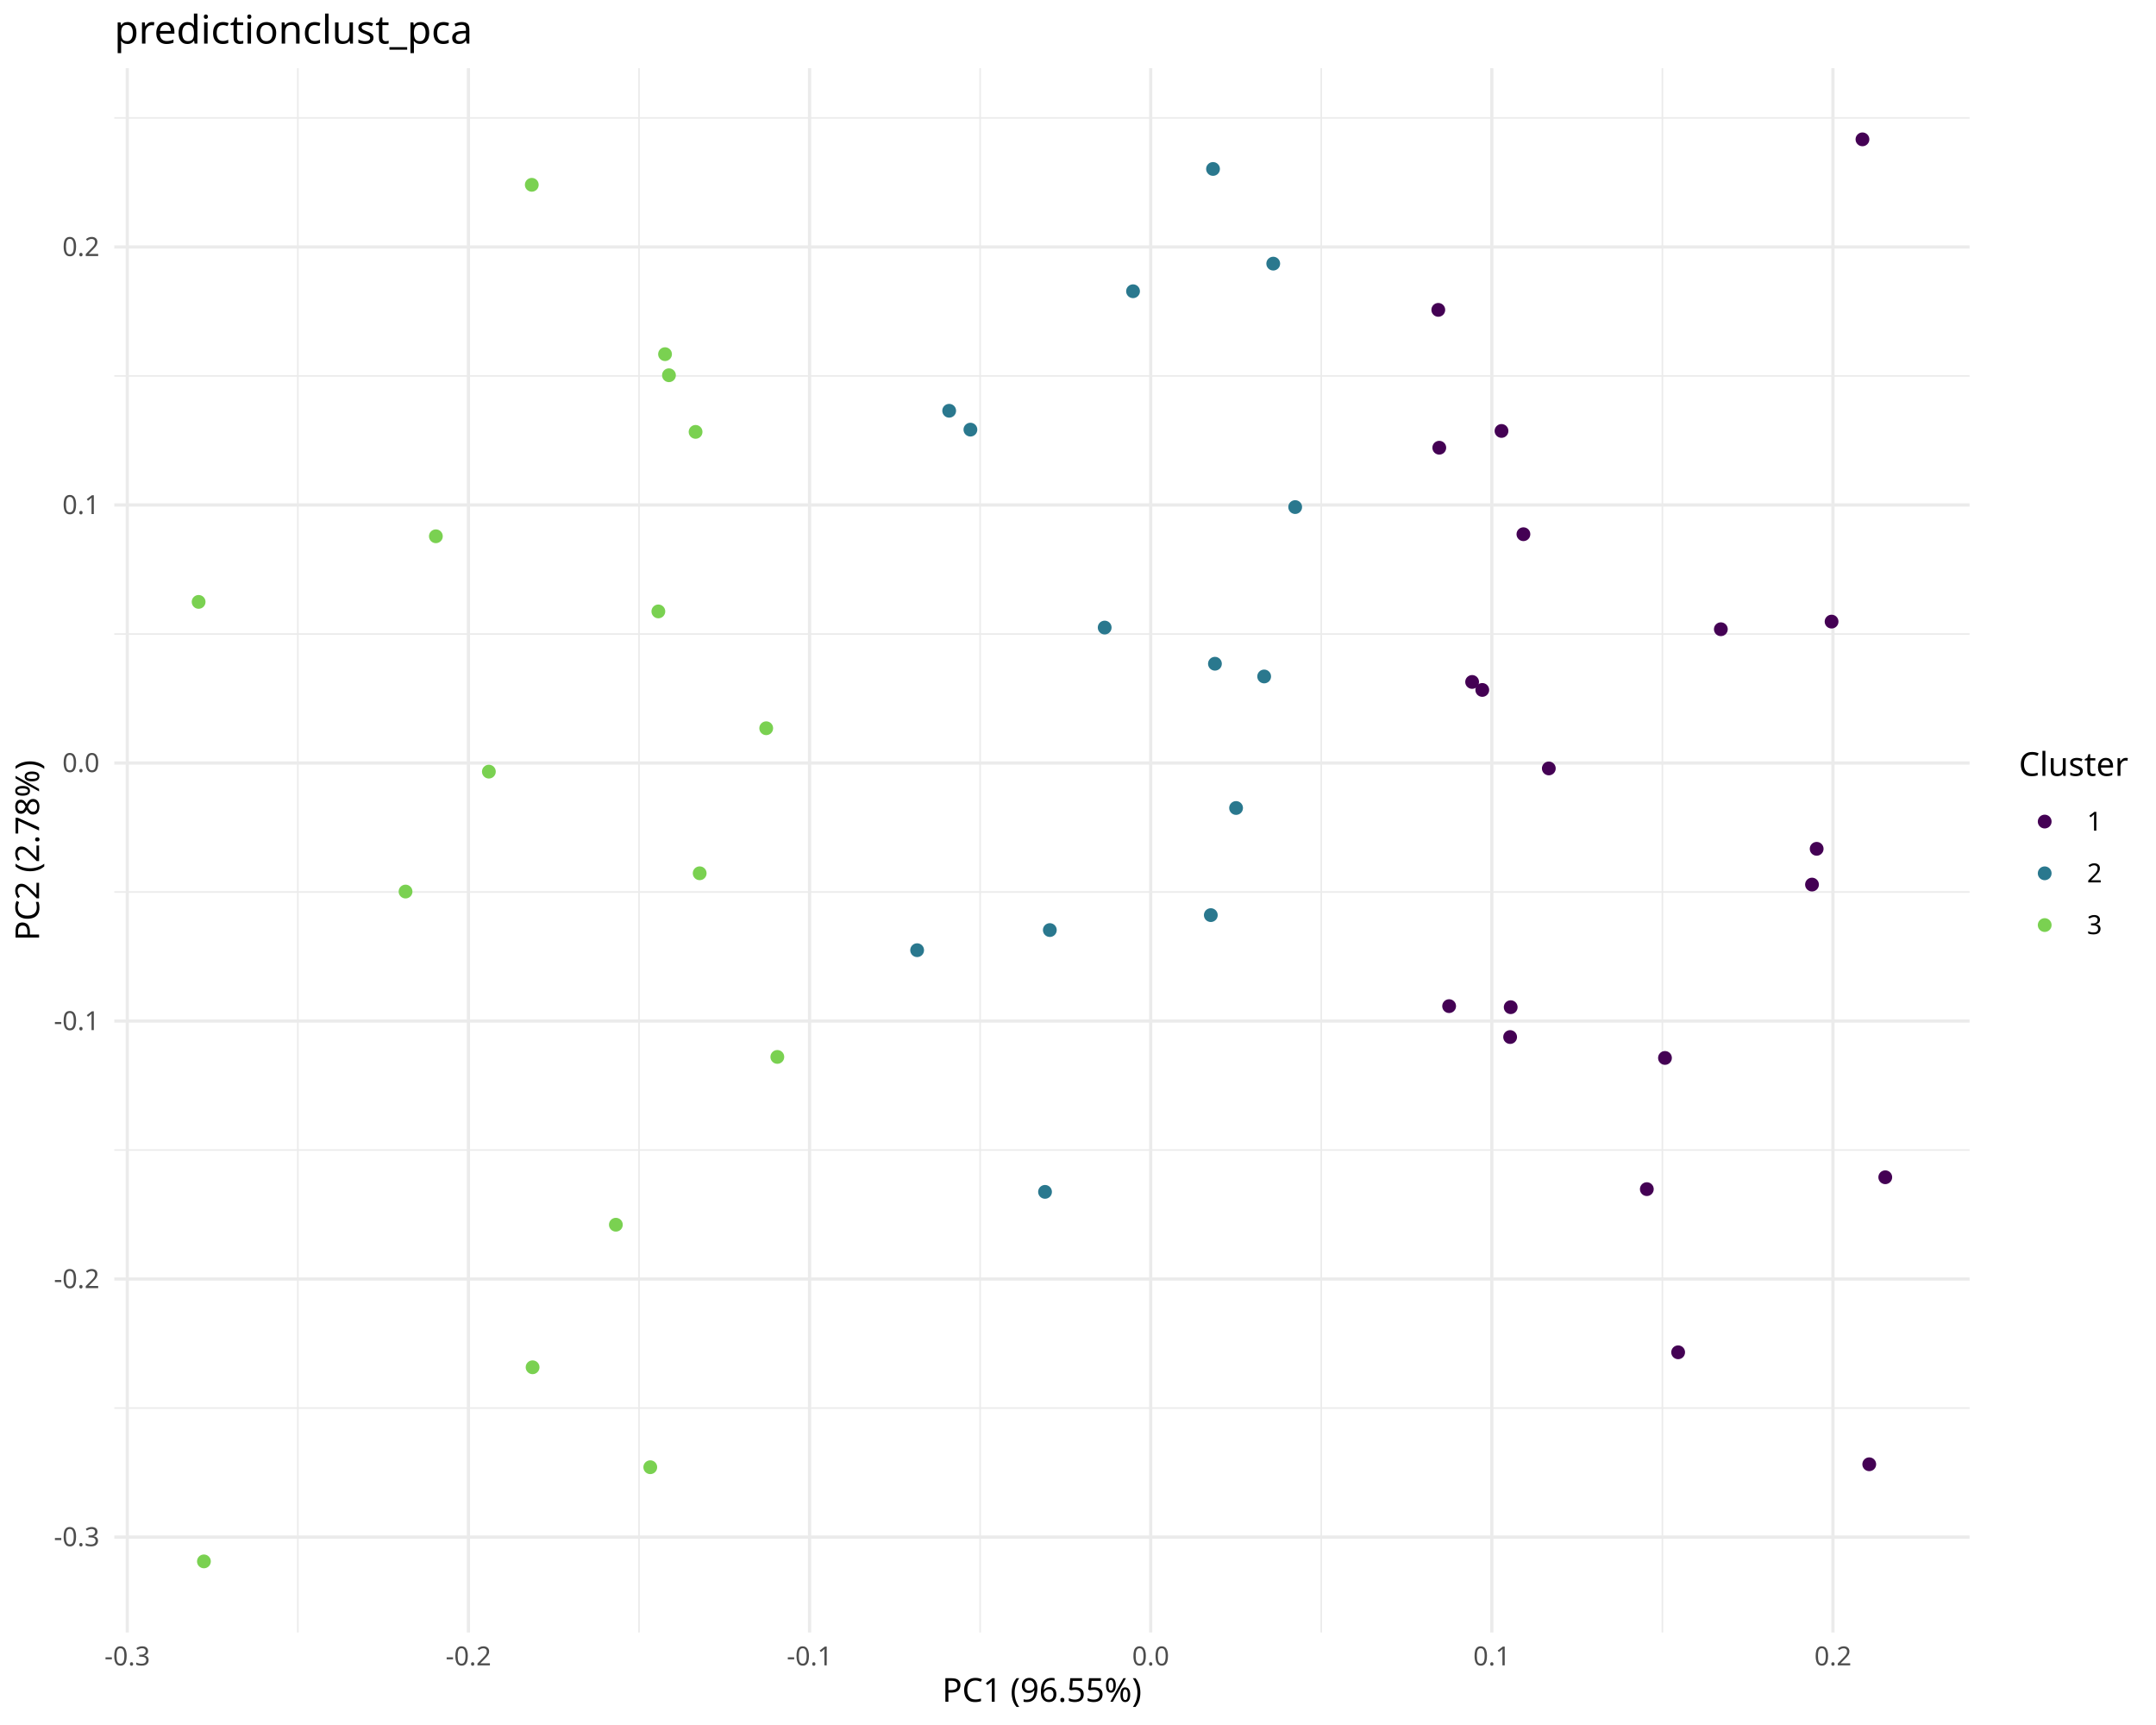
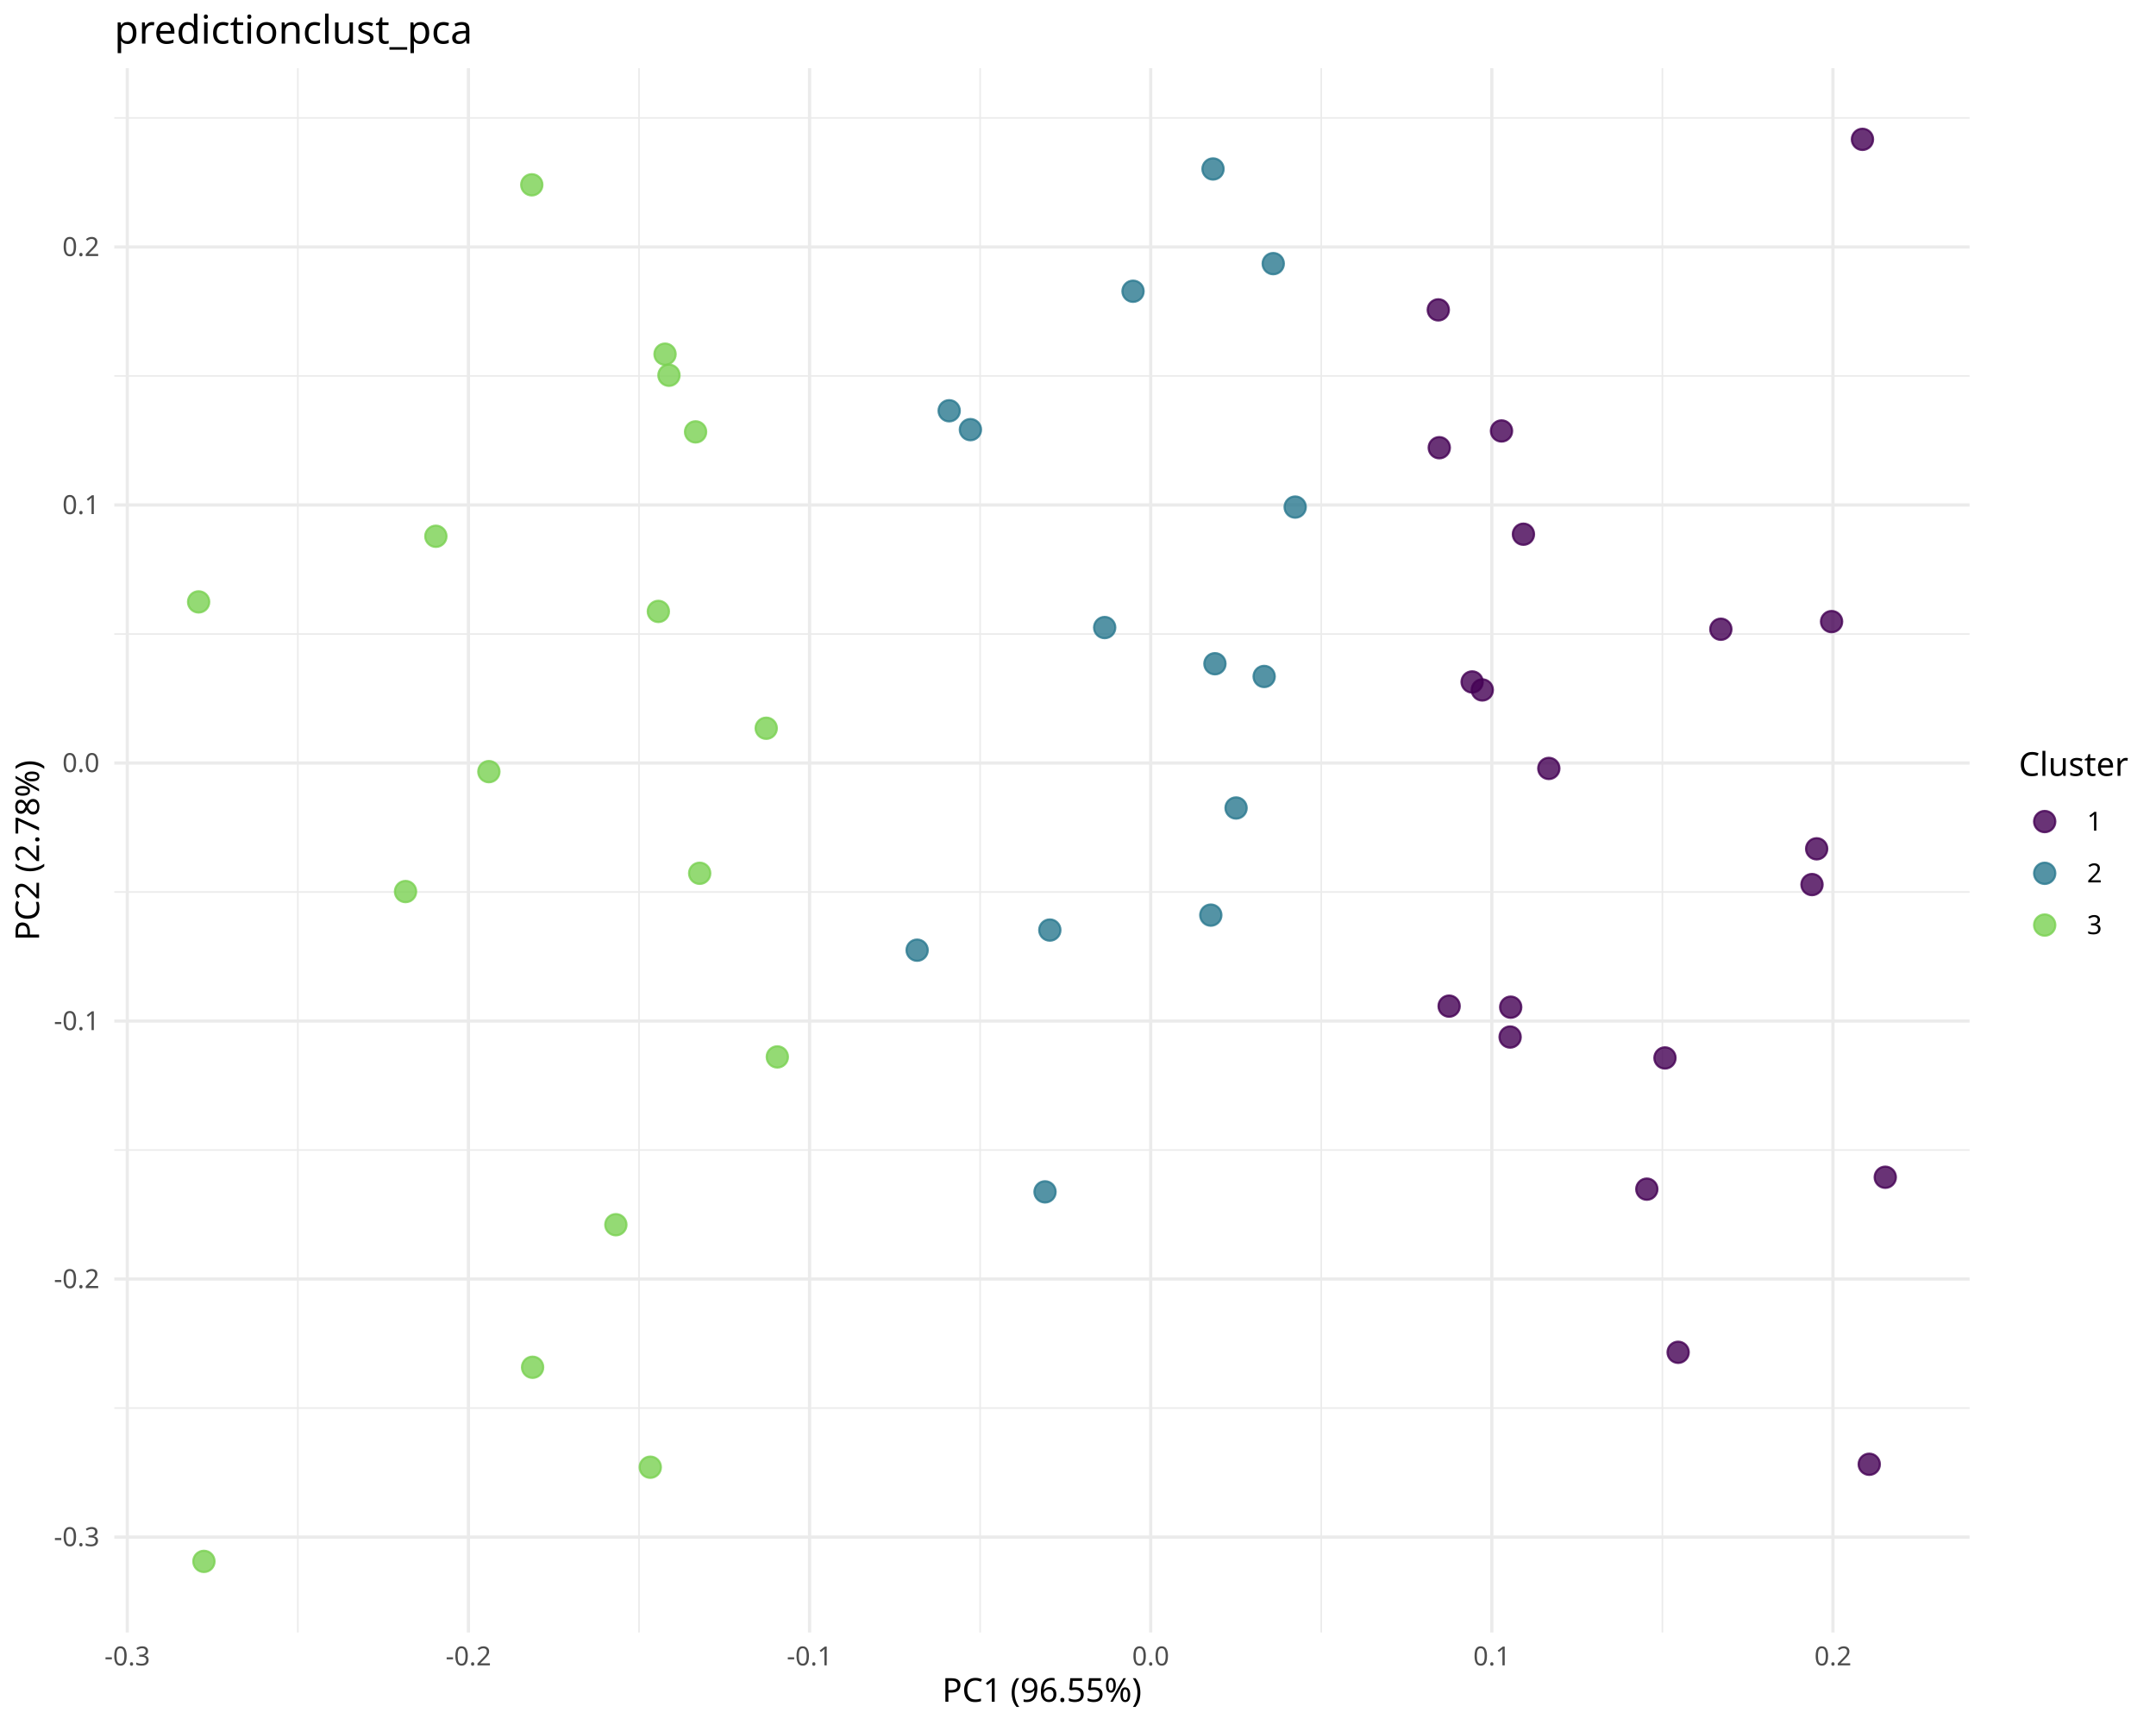
<svg xmlns="http://www.w3.org/2000/svg" class="svglite" data-engine-version="2.0" width="720.00pt" height="576.00pt" viewBox="0 0 720.00 576.00">
  <defs>
    <style type="text/css">
    .svglite line, .svglite polyline, .svglite polygon, .svglite path, .svglite rect, .svglite circle {
      fill: none;
      stroke: #000000;
      stroke-linecap: round;
      stroke-linejoin: round;
      stroke-miterlimit: 10.00;
    }
  </style>
  </defs>
  <rect width="100%" height="100%" style="stroke: none; fill: #FFFFFF;" />
  <defs>
    <clipPath id="cpMC4wMHw3MjAuMDB8MC4wMHw1NzYuMDA=">
      <rect x="0.00" y="0.00" width="720.00" height="576.00" />
    </clipPath>
  </defs>
  <g clip-path="url(#cpMC4wMHw3MjAuMDB8MC4wMHw1NzYuMDA=)">
</g>
  <defs>
    <clipPath id="cpMzguMTd8NjU3Ljc1fDIyLjc4fDU0NS4xMQ==">
      <rect x="38.17" y="22.78" width="619.59" height="522.33" />
    </clipPath>
  </defs>
  <g clip-path="url(#cpMzguMTd8NjU3Ljc1fDIyLjc4fDU0NS4xMQ==)">
    <polyline points="38.17,470.17 657.75,470.17 " style="stroke-width: 0.53; stroke: #EBEBEB; stroke-linecap: butt;" />
    <polyline points="38.17,384.01 657.75,384.01 " style="stroke-width: 0.53; stroke: #EBEBEB; stroke-linecap: butt;" />
    <polyline points="38.17,297.85 657.75,297.85 " style="stroke-width: 0.53; stroke: #EBEBEB; stroke-linecap: butt;" />
    <polyline points="38.17,211.70 657.75,211.70 " style="stroke-width: 0.53; stroke: #EBEBEB; stroke-linecap: butt;" />
    <polyline points="38.17,125.54 657.75,125.54 " style="stroke-width: 0.53; stroke: #EBEBEB; stroke-linecap: butt;" />
    <polyline points="38.17,39.38 657.75,39.38 " style="stroke-width: 0.53; stroke: #EBEBEB; stroke-linecap: butt;" />
    <polyline points="99.47,545.11 99.47,22.78 " style="stroke-width: 0.53; stroke: #EBEBEB; stroke-linecap: butt;" />
    <polyline points="213.40,545.11 213.40,22.78 " style="stroke-width: 0.53; stroke: #EBEBEB; stroke-linecap: butt;" />
    <polyline points="327.32,545.11 327.32,22.78 " style="stroke-width: 0.53; stroke: #EBEBEB; stroke-linecap: butt;" />
    <polyline points="441.24,545.11 441.24,22.78 " style="stroke-width: 0.53; stroke: #EBEBEB; stroke-linecap: butt;" />
    <polyline points="555.16,545.11 555.16,22.78 " style="stroke-width: 0.53; stroke: #EBEBEB; stroke-linecap: butt;" />
    <polyline points="38.17,513.25 657.75,513.25 " style="stroke-width: 1.07; stroke: #EBEBEB; stroke-linecap: butt;" />
    <polyline points="38.17,427.09 657.75,427.09 " style="stroke-width: 1.07; stroke: #EBEBEB; stroke-linecap: butt;" />
    <polyline points="38.17,340.93 657.75,340.93 " style="stroke-width: 1.07; stroke: #EBEBEB; stroke-linecap: butt;" />
    <polyline points="38.17,254.78 657.75,254.78 " style="stroke-width: 1.07; stroke: #EBEBEB; stroke-linecap: butt;" />
    <polyline points="38.17,168.62 657.75,168.62 " style="stroke-width: 1.07; stroke: #EBEBEB; stroke-linecap: butt;" />
    <polyline points="38.17,82.46 657.75,82.46 " style="stroke-width: 1.07; stroke: #EBEBEB; stroke-linecap: butt;" />
    <polyline points="42.51,545.11 42.51,22.78 " style="stroke-width: 1.07; stroke: #EBEBEB; stroke-linecap: butt;" />
    <polyline points="156.43,545.11 156.43,22.78 " style="stroke-width: 1.07; stroke: #EBEBEB; stroke-linecap: butt;" />
    <polyline points="270.36,545.11 270.36,22.78 " style="stroke-width: 1.07; stroke: #EBEBEB; stroke-linecap: butt;" />
    <polyline points="384.28,545.11 384.28,22.78 " style="stroke-width: 1.07; stroke: #EBEBEB; stroke-linecap: butt;" />
    <polyline points="498.20,545.11 498.20,22.78 " style="stroke-width: 1.07; stroke: #EBEBEB; stroke-linecap: butt;" />
    <polyline points="612.12,545.11 612.12,22.78 " style="stroke-width: 1.07; stroke: #EBEBEB; stroke-linecap: butt;" />
-     <circle cx="259.59" cy="352.92" r="1.95" style="stroke-width: 0.71; stroke: #7AD151; fill: #7AD151;" />
-     <circle cx="205.67" cy="408.95" r="1.95" style="stroke-width: 0.71; stroke: #7AD151; fill: #7AD151;" />
-     <circle cx="145.56" cy="179.07" r="1.95" style="stroke-width: 0.71; stroke: #7AD151; fill: #7AD151;" />
-     <circle cx="348.99" cy="397.98" r="1.95" style="stroke-width: 0.71; stroke: #2A788E; fill: #2A788E;" />
-     <circle cx="177.59" cy="61.71" r="1.95" style="stroke-width: 0.71; stroke: #7AD151; fill: #7AD151;" />
-     <circle cx="316.98" cy="137.16" r="1.95" style="stroke-width: 0.71; stroke: #2A788E; fill: #2A788E;" />
-     <circle cx="501.43" cy="143.90" r="1.95" style="stroke-width: 0.71; stroke: #440154; fill: #440154;" />
-     <circle cx="255.88" cy="243.17" r="1.95" style="stroke-width: 0.71; stroke: #7AD151; fill: #7AD151;" />
-     <circle cx="66.33" cy="200.98" r="1.95" style="stroke-width: 0.71; stroke: #7AD151; fill: #7AD151;" />
-     <circle cx="306.28" cy="317.28" r="1.95" style="stroke-width: 0.71; stroke: #2A788E; fill: #2A788E;" />
-     <circle cx="621.97" cy="46.53" r="1.95" style="stroke-width: 0.71; stroke: #440154; fill: #440154;" />
-     <circle cx="483.94" cy="335.96" r="1.95" style="stroke-width: 0.71; stroke: #440154; fill: #440154;" />
-     <circle cx="232.29" cy="144.21" r="1.95" style="stroke-width: 0.71; stroke: #7AD151; fill: #7AD151;" />
-     <circle cx="495.01" cy="230.38" r="1.95" style="stroke-width: 0.71; stroke: #440154; fill: #440154;" />
-     <circle cx="606.68" cy="283.43" r="1.95" style="stroke-width: 0.71; stroke: #440154; fill: #440154;" />
-     <circle cx="491.62" cy="227.71" r="1.95" style="stroke-width: 0.71; stroke: #440154; fill: #440154;" />
-     <circle cx="504.31" cy="346.28" r="1.95" style="stroke-width: 0.71; stroke: #440154; fill: #440154;" />
-     <circle cx="233.66" cy="291.60" r="1.95" style="stroke-width: 0.71; stroke: #7AD151; fill: #7AD151;" />
-     <circle cx="556.02" cy="353.26" r="1.95" style="stroke-width: 0.71; stroke: #440154; fill: #440154;" />
-     <circle cx="135.43" cy="297.70" r="1.95" style="stroke-width: 0.71; stroke: #7AD151; fill: #7AD151;" />
-     <circle cx="425.20" cy="88.03" r="1.95" style="stroke-width: 0.71; stroke: #2A788E; fill: #2A788E;" />
-     <circle cx="219.86" cy="204.16" r="1.95" style="stroke-width: 0.71; stroke: #7AD151; fill: #7AD151;" />
-     <circle cx="574.68" cy="210.11" r="1.95" style="stroke-width: 0.71; stroke: #440154; fill: #440154;" />
-     <circle cx="217.16" cy="489.92" r="1.95" style="stroke-width: 0.71; stroke: #7AD151; fill: #7AD151;" />
-     <circle cx="368.91" cy="209.55" r="1.95" style="stroke-width: 0.71; stroke: #2A788E; fill: #2A788E;" />
-     <circle cx="504.50" cy="336.31" r="1.95" style="stroke-width: 0.71; stroke: #440154; fill: #440154;" />
-     <circle cx="517.23" cy="256.59" r="1.95" style="stroke-width: 0.71; stroke: #440154; fill: #440154;" />
-     <circle cx="223.40" cy="125.30" r="1.95" style="stroke-width: 0.71; stroke: #7AD151; fill: #7AD151;" />
-     <circle cx="605.12" cy="295.37" r="1.95" style="stroke-width: 0.71; stroke: #440154; fill: #440154;" />
-     <circle cx="405.09" cy="56.42" r="1.95" style="stroke-width: 0.71; stroke: #2A788E; fill: #2A788E;" />
-     <circle cx="163.26" cy="257.66" r="1.95" style="stroke-width: 0.71; stroke: #7AD151; fill: #7AD151;" />
-     <circle cx="222.09" cy="118.26" r="1.95" style="stroke-width: 0.71; stroke: #7AD151; fill: #7AD151;" />
-     <circle cx="68.10" cy="521.37" r="1.95" style="stroke-width: 0.71; stroke: #7AD151; fill: #7AD151;" />
-     <circle cx="629.59" cy="393.10" r="1.95" style="stroke-width: 0.71; stroke: #440154; fill: #440154;" />
-     <circle cx="480.65" cy="149.50" r="1.95" style="stroke-width: 0.71; stroke: #440154; fill: #440154;" />
-     <circle cx="422.17" cy="225.88" r="1.95" style="stroke-width: 0.71; stroke: #2A788E; fill: #2A788E;" />
-     <circle cx="405.73" cy="221.63" r="1.95" style="stroke-width: 0.71; stroke: #2A788E; fill: #2A788E;" />
-     <circle cx="508.75" cy="178.38" r="1.95" style="stroke-width: 0.71; stroke: #440154; fill: #440154;" />
-     <circle cx="378.38" cy="97.25" r="1.95" style="stroke-width: 0.71; stroke: #2A788E; fill: #2A788E;" />
-     <circle cx="177.86" cy="456.55" r="1.95" style="stroke-width: 0.71; stroke: #7AD151; fill: #7AD151;" />
-     <circle cx="549.96" cy="397.07" r="1.95" style="stroke-width: 0.71; stroke: #440154; fill: #440154;" />
-     <circle cx="350.59" cy="310.56" r="1.95" style="stroke-width: 0.71; stroke: #2A788E; fill: #2A788E;" />
-     <circle cx="324.07" cy="143.46" r="1.95" style="stroke-width: 0.71; stroke: #2A788E; fill: #2A788E;" />
-     <circle cx="480.32" cy="103.47" r="1.95" style="stroke-width: 0.71; stroke: #440154; fill: #440154;" />
-     <circle cx="624.24" cy="488.94" r="1.95" style="stroke-width: 0.71; stroke: #440154; fill: #440154;" />
-     <circle cx="412.79" cy="269.80" r="1.95" style="stroke-width: 0.71; stroke: #2A788E; fill: #2A788E;" />
-     <circle cx="432.53" cy="169.32" r="1.95" style="stroke-width: 0.71; stroke: #2A788E; fill: #2A788E;" />
-     <circle cx="560.42" cy="451.55" r="1.95" style="stroke-width: 0.71; stroke: #440154; fill: #440154;" />
-     <circle cx="611.66" cy="207.56" r="1.95" style="stroke-width: 0.71; stroke: #440154; fill: #440154;" />
-     <circle cx="404.35" cy="305.57" r="1.95" style="stroke-width: 0.71; stroke: #2A788E; fill: #2A788E;" />
+     <circle cx="259.59" cy="352.92" r="3.56" style="stroke-width: 0.71; stroke: #7AD151; stroke-opacity: 0.80; fill: #7AD151; fill-opacity: 0.80;" />
+     <circle cx="205.67" cy="408.95" r="3.56" style="stroke-width: 0.71; stroke: #7AD151; stroke-opacity: 0.80; fill: #7AD151; fill-opacity: 0.80;" />
+     <circle cx="145.56" cy="179.07" r="3.56" style="stroke-width: 0.71; stroke: #7AD151; stroke-opacity: 0.80; fill: #7AD151; fill-opacity: 0.80;" />
+     <circle cx="348.99" cy="397.98" r="3.56" style="stroke-width: 0.71; stroke: #2A788E; stroke-opacity: 0.80; fill: #2A788E; fill-opacity: 0.80;" />
+     <circle cx="177.59" cy="61.71" r="3.56" style="stroke-width: 0.71; stroke: #7AD151; stroke-opacity: 0.80; fill: #7AD151; fill-opacity: 0.80;" />
+     <circle cx="316.98" cy="137.16" r="3.56" style="stroke-width: 0.71; stroke: #2A788E; stroke-opacity: 0.80; fill: #2A788E; fill-opacity: 0.80;" />
+     <circle cx="501.43" cy="143.90" r="3.56" style="stroke-width: 0.71; stroke: #440154; stroke-opacity: 0.80; fill: #440154; fill-opacity: 0.80;" />
+     <circle cx="255.88" cy="243.17" r="3.56" style="stroke-width: 0.71; stroke: #7AD151; stroke-opacity: 0.80; fill: #7AD151; fill-opacity: 0.80;" />
+     <circle cx="66.33" cy="200.98" r="3.56" style="stroke-width: 0.71; stroke: #7AD151; stroke-opacity: 0.80; fill: #7AD151; fill-opacity: 0.80;" />
+     <circle cx="306.28" cy="317.28" r="3.56" style="stroke-width: 0.71; stroke: #2A788E; stroke-opacity: 0.80; fill: #2A788E; fill-opacity: 0.80;" />
+     <circle cx="621.97" cy="46.53" r="3.56" style="stroke-width: 0.71; stroke: #440154; stroke-opacity: 0.80; fill: #440154; fill-opacity: 0.80;" />
+     <circle cx="483.94" cy="335.96" r="3.56" style="stroke-width: 0.71; stroke: #440154; stroke-opacity: 0.80; fill: #440154; fill-opacity: 0.80;" />
+     <circle cx="232.29" cy="144.21" r="3.56" style="stroke-width: 0.71; stroke: #7AD151; stroke-opacity: 0.80; fill: #7AD151; fill-opacity: 0.80;" />
+     <circle cx="495.01" cy="230.38" r="3.56" style="stroke-width: 0.71; stroke: #440154; stroke-opacity: 0.80; fill: #440154; fill-opacity: 0.80;" />
+     <circle cx="606.68" cy="283.43" r="3.56" style="stroke-width: 0.71; stroke: #440154; stroke-opacity: 0.80; fill: #440154; fill-opacity: 0.80;" />
+     <circle cx="491.62" cy="227.71" r="3.56" style="stroke-width: 0.71; stroke: #440154; stroke-opacity: 0.80; fill: #440154; fill-opacity: 0.80;" />
+     <circle cx="504.31" cy="346.28" r="3.56" style="stroke-width: 0.71; stroke: #440154; stroke-opacity: 0.80; fill: #440154; fill-opacity: 0.80;" />
+     <circle cx="233.66" cy="291.60" r="3.56" style="stroke-width: 0.71; stroke: #7AD151; stroke-opacity: 0.80; fill: #7AD151; fill-opacity: 0.80;" />
+     <circle cx="556.02" cy="353.26" r="3.56" style="stroke-width: 0.71; stroke: #440154; stroke-opacity: 0.80; fill: #440154; fill-opacity: 0.80;" />
+     <circle cx="135.43" cy="297.70" r="3.56" style="stroke-width: 0.71; stroke: #7AD151; stroke-opacity: 0.80; fill: #7AD151; fill-opacity: 0.80;" />
+     <circle cx="425.20" cy="88.03" r="3.56" style="stroke-width: 0.71; stroke: #2A788E; stroke-opacity: 0.80; fill: #2A788E; fill-opacity: 0.80;" />
+     <circle cx="219.86" cy="204.16" r="3.56" style="stroke-width: 0.71; stroke: #7AD151; stroke-opacity: 0.80; fill: #7AD151; fill-opacity: 0.80;" />
+     <circle cx="574.68" cy="210.11" r="3.56" style="stroke-width: 0.71; stroke: #440154; stroke-opacity: 0.80; fill: #440154; fill-opacity: 0.80;" />
+     <circle cx="217.16" cy="489.92" r="3.56" style="stroke-width: 0.71; stroke: #7AD151; stroke-opacity: 0.80; fill: #7AD151; fill-opacity: 0.80;" />
+     <circle cx="368.91" cy="209.55" r="3.56" style="stroke-width: 0.71; stroke: #2A788E; stroke-opacity: 0.80; fill: #2A788E; fill-opacity: 0.80;" />
+     <circle cx="504.50" cy="336.31" r="3.56" style="stroke-width: 0.71; stroke: #440154; stroke-opacity: 0.80; fill: #440154; fill-opacity: 0.80;" />
+     <circle cx="517.23" cy="256.59" r="3.56" style="stroke-width: 0.71; stroke: #440154; stroke-opacity: 0.80; fill: #440154; fill-opacity: 0.80;" />
+     <circle cx="223.40" cy="125.30" r="3.56" style="stroke-width: 0.71; stroke: #7AD151; stroke-opacity: 0.80; fill: #7AD151; fill-opacity: 0.80;" />
+     <circle cx="605.12" cy="295.37" r="3.56" style="stroke-width: 0.71; stroke: #440154; stroke-opacity: 0.80; fill: #440154; fill-opacity: 0.80;" />
+     <circle cx="405.09" cy="56.42" r="3.56" style="stroke-width: 0.71; stroke: #2A788E; stroke-opacity: 0.80; fill: #2A788E; fill-opacity: 0.80;" />
+     <circle cx="163.26" cy="257.66" r="3.56" style="stroke-width: 0.71; stroke: #7AD151; stroke-opacity: 0.80; fill: #7AD151; fill-opacity: 0.80;" />
+     <circle cx="222.09" cy="118.26" r="3.56" style="stroke-width: 0.71; stroke: #7AD151; stroke-opacity: 0.80; fill: #7AD151; fill-opacity: 0.80;" />
+     <circle cx="68.10" cy="521.37" r="3.56" style="stroke-width: 0.71; stroke: #7AD151; stroke-opacity: 0.80; fill: #7AD151; fill-opacity: 0.80;" />
+     <circle cx="629.59" cy="393.10" r="3.56" style="stroke-width: 0.71; stroke: #440154; stroke-opacity: 0.80; fill: #440154; fill-opacity: 0.80;" />
+     <circle cx="480.65" cy="149.50" r="3.56" style="stroke-width: 0.71; stroke: #440154; stroke-opacity: 0.80; fill: #440154; fill-opacity: 0.80;" />
+     <circle cx="422.17" cy="225.88" r="3.56" style="stroke-width: 0.71; stroke: #2A788E; stroke-opacity: 0.80; fill: #2A788E; fill-opacity: 0.80;" />
+     <circle cx="405.73" cy="221.63" r="3.56" style="stroke-width: 0.71; stroke: #2A788E; stroke-opacity: 0.80; fill: #2A788E; fill-opacity: 0.80;" />
+     <circle cx="508.75" cy="178.38" r="3.56" style="stroke-width: 0.71; stroke: #440154; stroke-opacity: 0.80; fill: #440154; fill-opacity: 0.80;" />
+     <circle cx="378.38" cy="97.25" r="3.56" style="stroke-width: 0.71; stroke: #2A788E; stroke-opacity: 0.80; fill: #2A788E; fill-opacity: 0.80;" />
+     <circle cx="177.86" cy="456.55" r="3.56" style="stroke-width: 0.71; stroke: #7AD151; stroke-opacity: 0.80; fill: #7AD151; fill-opacity: 0.80;" />
+     <circle cx="549.96" cy="397.07" r="3.56" style="stroke-width: 0.71; stroke: #440154; stroke-opacity: 0.80; fill: #440154; fill-opacity: 0.80;" />
+     <circle cx="350.59" cy="310.56" r="3.56" style="stroke-width: 0.71; stroke: #2A788E; stroke-opacity: 0.80; fill: #2A788E; fill-opacity: 0.80;" />
+     <circle cx="324.07" cy="143.46" r="3.56" style="stroke-width: 0.71; stroke: #2A788E; stroke-opacity: 0.80; fill: #2A788E; fill-opacity: 0.80;" />
+     <circle cx="480.32" cy="103.47" r="3.56" style="stroke-width: 0.71; stroke: #440154; stroke-opacity: 0.80; fill: #440154; fill-opacity: 0.80;" />
+     <circle cx="624.24" cy="488.94" r="3.56" style="stroke-width: 0.71; stroke: #440154; stroke-opacity: 0.80; fill: #440154; fill-opacity: 0.80;" />
+     <circle cx="412.79" cy="269.80" r="3.56" style="stroke-width: 0.71; stroke: #2A788E; stroke-opacity: 0.80; fill: #2A788E; fill-opacity: 0.80;" />
+     <circle cx="432.53" cy="169.32" r="3.56" style="stroke-width: 0.71; stroke: #2A788E; stroke-opacity: 0.80; fill: #2A788E; fill-opacity: 0.80;" />
+     <circle cx="560.42" cy="451.55" r="3.56" style="stroke-width: 0.71; stroke: #440154; stroke-opacity: 0.80; fill: #440154; fill-opacity: 0.80;" />
+     <circle cx="611.66" cy="207.56" r="3.56" style="stroke-width: 0.71; stroke: #440154; stroke-opacity: 0.80; fill: #440154; fill-opacity: 0.80;" />
+     <circle cx="404.35" cy="305.57" r="3.56" style="stroke-width: 0.71; stroke: #2A788E; stroke-opacity: 0.80; fill: #2A788E; fill-opacity: 0.80;" />
  </g>
  <g clip-path="url(#cpMC4wMHw3MjAuMDB8MC4wMHw1NzYuMDA=)">
    <text x="33.24" y="516.27" text-anchor="end" style="font-size: 8.80px; fill: #4D4D4D; font-family: sans;" textLength="15.16px" lengthAdjust="spacingAndGlyphs">-0.3</text>
    <text x="33.24" y="430.12" text-anchor="end" style="font-size: 8.80px; fill: #4D4D4D; font-family: sans;" textLength="15.16px" lengthAdjust="spacingAndGlyphs">-0.2</text>
    <text x="33.24" y="343.96" text-anchor="end" style="font-size: 8.80px; fill: #4D4D4D; font-family: sans;" textLength="15.16px" lengthAdjust="spacingAndGlyphs">-0.1</text>
    <text x="33.24" y="257.80" text-anchor="end" style="font-size: 8.80px; fill: #4D4D4D; font-family: sans;" textLength="12.23px" lengthAdjust="spacingAndGlyphs">0.0</text>
    <text x="33.24" y="171.65" text-anchor="end" style="font-size: 8.80px; fill: #4D4D4D; font-family: sans;" textLength="12.23px" lengthAdjust="spacingAndGlyphs">0.1</text>
    <text x="33.24" y="85.49" text-anchor="end" style="font-size: 8.80px; fill: #4D4D4D; font-family: sans;" textLength="12.23px" lengthAdjust="spacingAndGlyphs">0.2</text>
    <text x="42.51" y="556.10" text-anchor="middle" style="font-size: 8.80px; fill: #4D4D4D; font-family: sans;" textLength="15.16px" lengthAdjust="spacingAndGlyphs">-0.3</text>
    <text x="156.43" y="556.10" text-anchor="middle" style="font-size: 8.80px; fill: #4D4D4D; font-family: sans;" textLength="15.16px" lengthAdjust="spacingAndGlyphs">-0.2</text>
    <text x="270.36" y="556.10" text-anchor="middle" style="font-size: 8.80px; fill: #4D4D4D; font-family: sans;" textLength="15.16px" lengthAdjust="spacingAndGlyphs">-0.1</text>
    <text x="384.28" y="556.10" text-anchor="middle" style="font-size: 8.80px; fill: #4D4D4D; font-family: sans;" textLength="12.23px" lengthAdjust="spacingAndGlyphs">0.0</text>
    <text x="498.20" y="556.10" text-anchor="middle" style="font-size: 8.80px; fill: #4D4D4D; font-family: sans;" textLength="12.23px" lengthAdjust="spacingAndGlyphs">0.1</text>
    <text x="612.12" y="556.10" text-anchor="middle" style="font-size: 8.80px; fill: #4D4D4D; font-family: sans;" textLength="12.23px" lengthAdjust="spacingAndGlyphs">0.2</text>
    <text x="347.96" y="568.24" text-anchor="middle" style="font-size: 11.00px; font-family: sans;" textLength="69.10px" lengthAdjust="spacingAndGlyphs">PC1 (96.55%)</text>
    <text transform="translate(13.05,283.95) rotate(-90)" text-anchor="middle" style="font-size: 11.00px; font-family: sans;" textLength="62.98px" lengthAdjust="spacingAndGlyphs">PC2 (2.78%)</text>
    <text x="674.19" y="259.07" style="font-size: 11.00px; font-family: sans;" textLength="34.85px" lengthAdjust="spacingAndGlyphs">Cluster</text>
-     <circle cx="682.83" cy="274.33" r="1.95" style="stroke-width: 0.71; stroke: #440154; fill: #440154;" />
-     <circle cx="682.83" cy="291.61" r="1.95" style="stroke-width: 0.71; stroke: #2A788E; fill: #2A788E;" />
-     <circle cx="682.83" cy="308.89" r="1.95" style="stroke-width: 0.71; stroke: #7AD151; fill: #7AD151;" />
+     <circle cx="682.83" cy="274.33" r="3.56" style="stroke-width: 0.71; stroke: #440154; stroke-opacity: 0.80; fill: #440154; fill-opacity: 0.80;" />
+     <circle cx="682.83" cy="291.61" r="3.56" style="stroke-width: 0.71; stroke: #2A788E; stroke-opacity: 0.80; fill: #2A788E; fill-opacity: 0.80;" />
+     <circle cx="682.83" cy="308.89" r="3.56" style="stroke-width: 0.71; stroke: #7AD151; stroke-opacity: 0.80; fill: #7AD151; fill-opacity: 0.80;" />
    <text x="696.95" y="277.36" style="font-size: 8.80px; font-family: sans;" textLength="4.89px" lengthAdjust="spacingAndGlyphs">1</text>
    <text x="696.95" y="294.64" style="font-size: 8.80px; font-family: sans;" textLength="4.89px" lengthAdjust="spacingAndGlyphs">2</text>
    <text x="696.95" y="311.92" style="font-size: 8.80px; font-family: sans;" textLength="4.89px" lengthAdjust="spacingAndGlyphs">3</text>
    <text x="38.17" y="14.56" style="font-size: 13.20px; font-family: sans;" textLength="113.02px" lengthAdjust="spacingAndGlyphs">predictionclust_pca</text>
  </g>
</svg>
